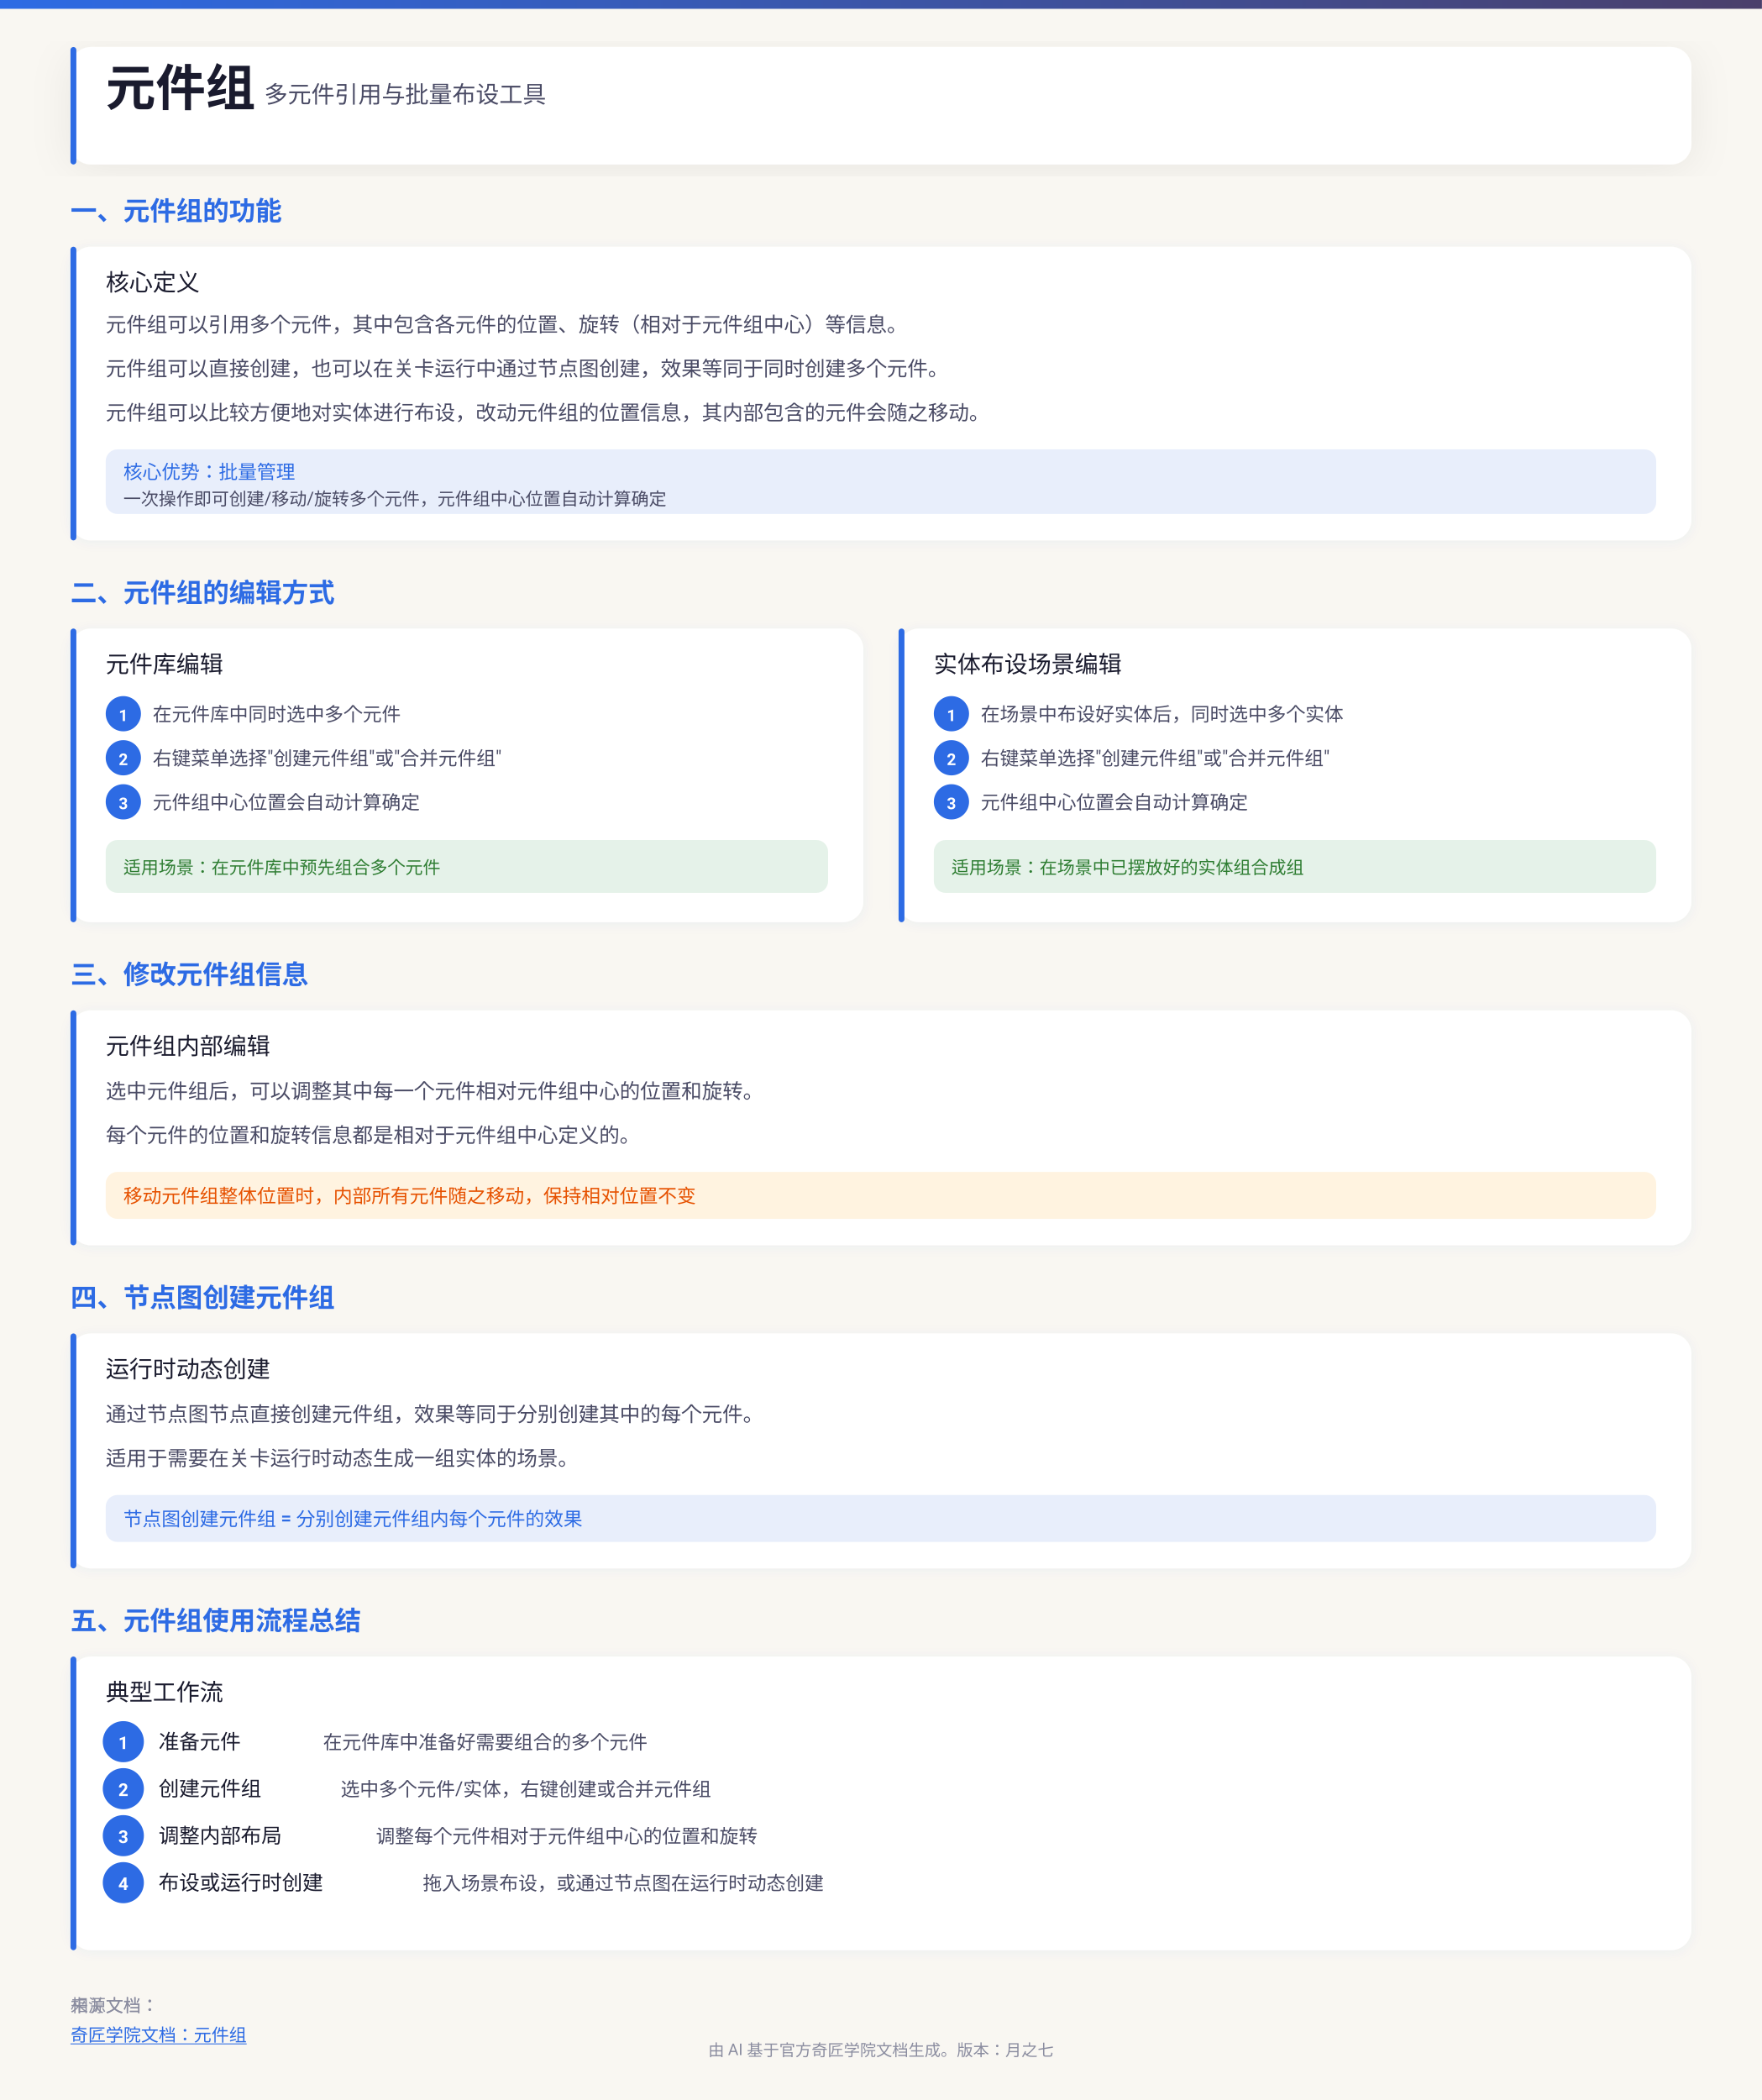
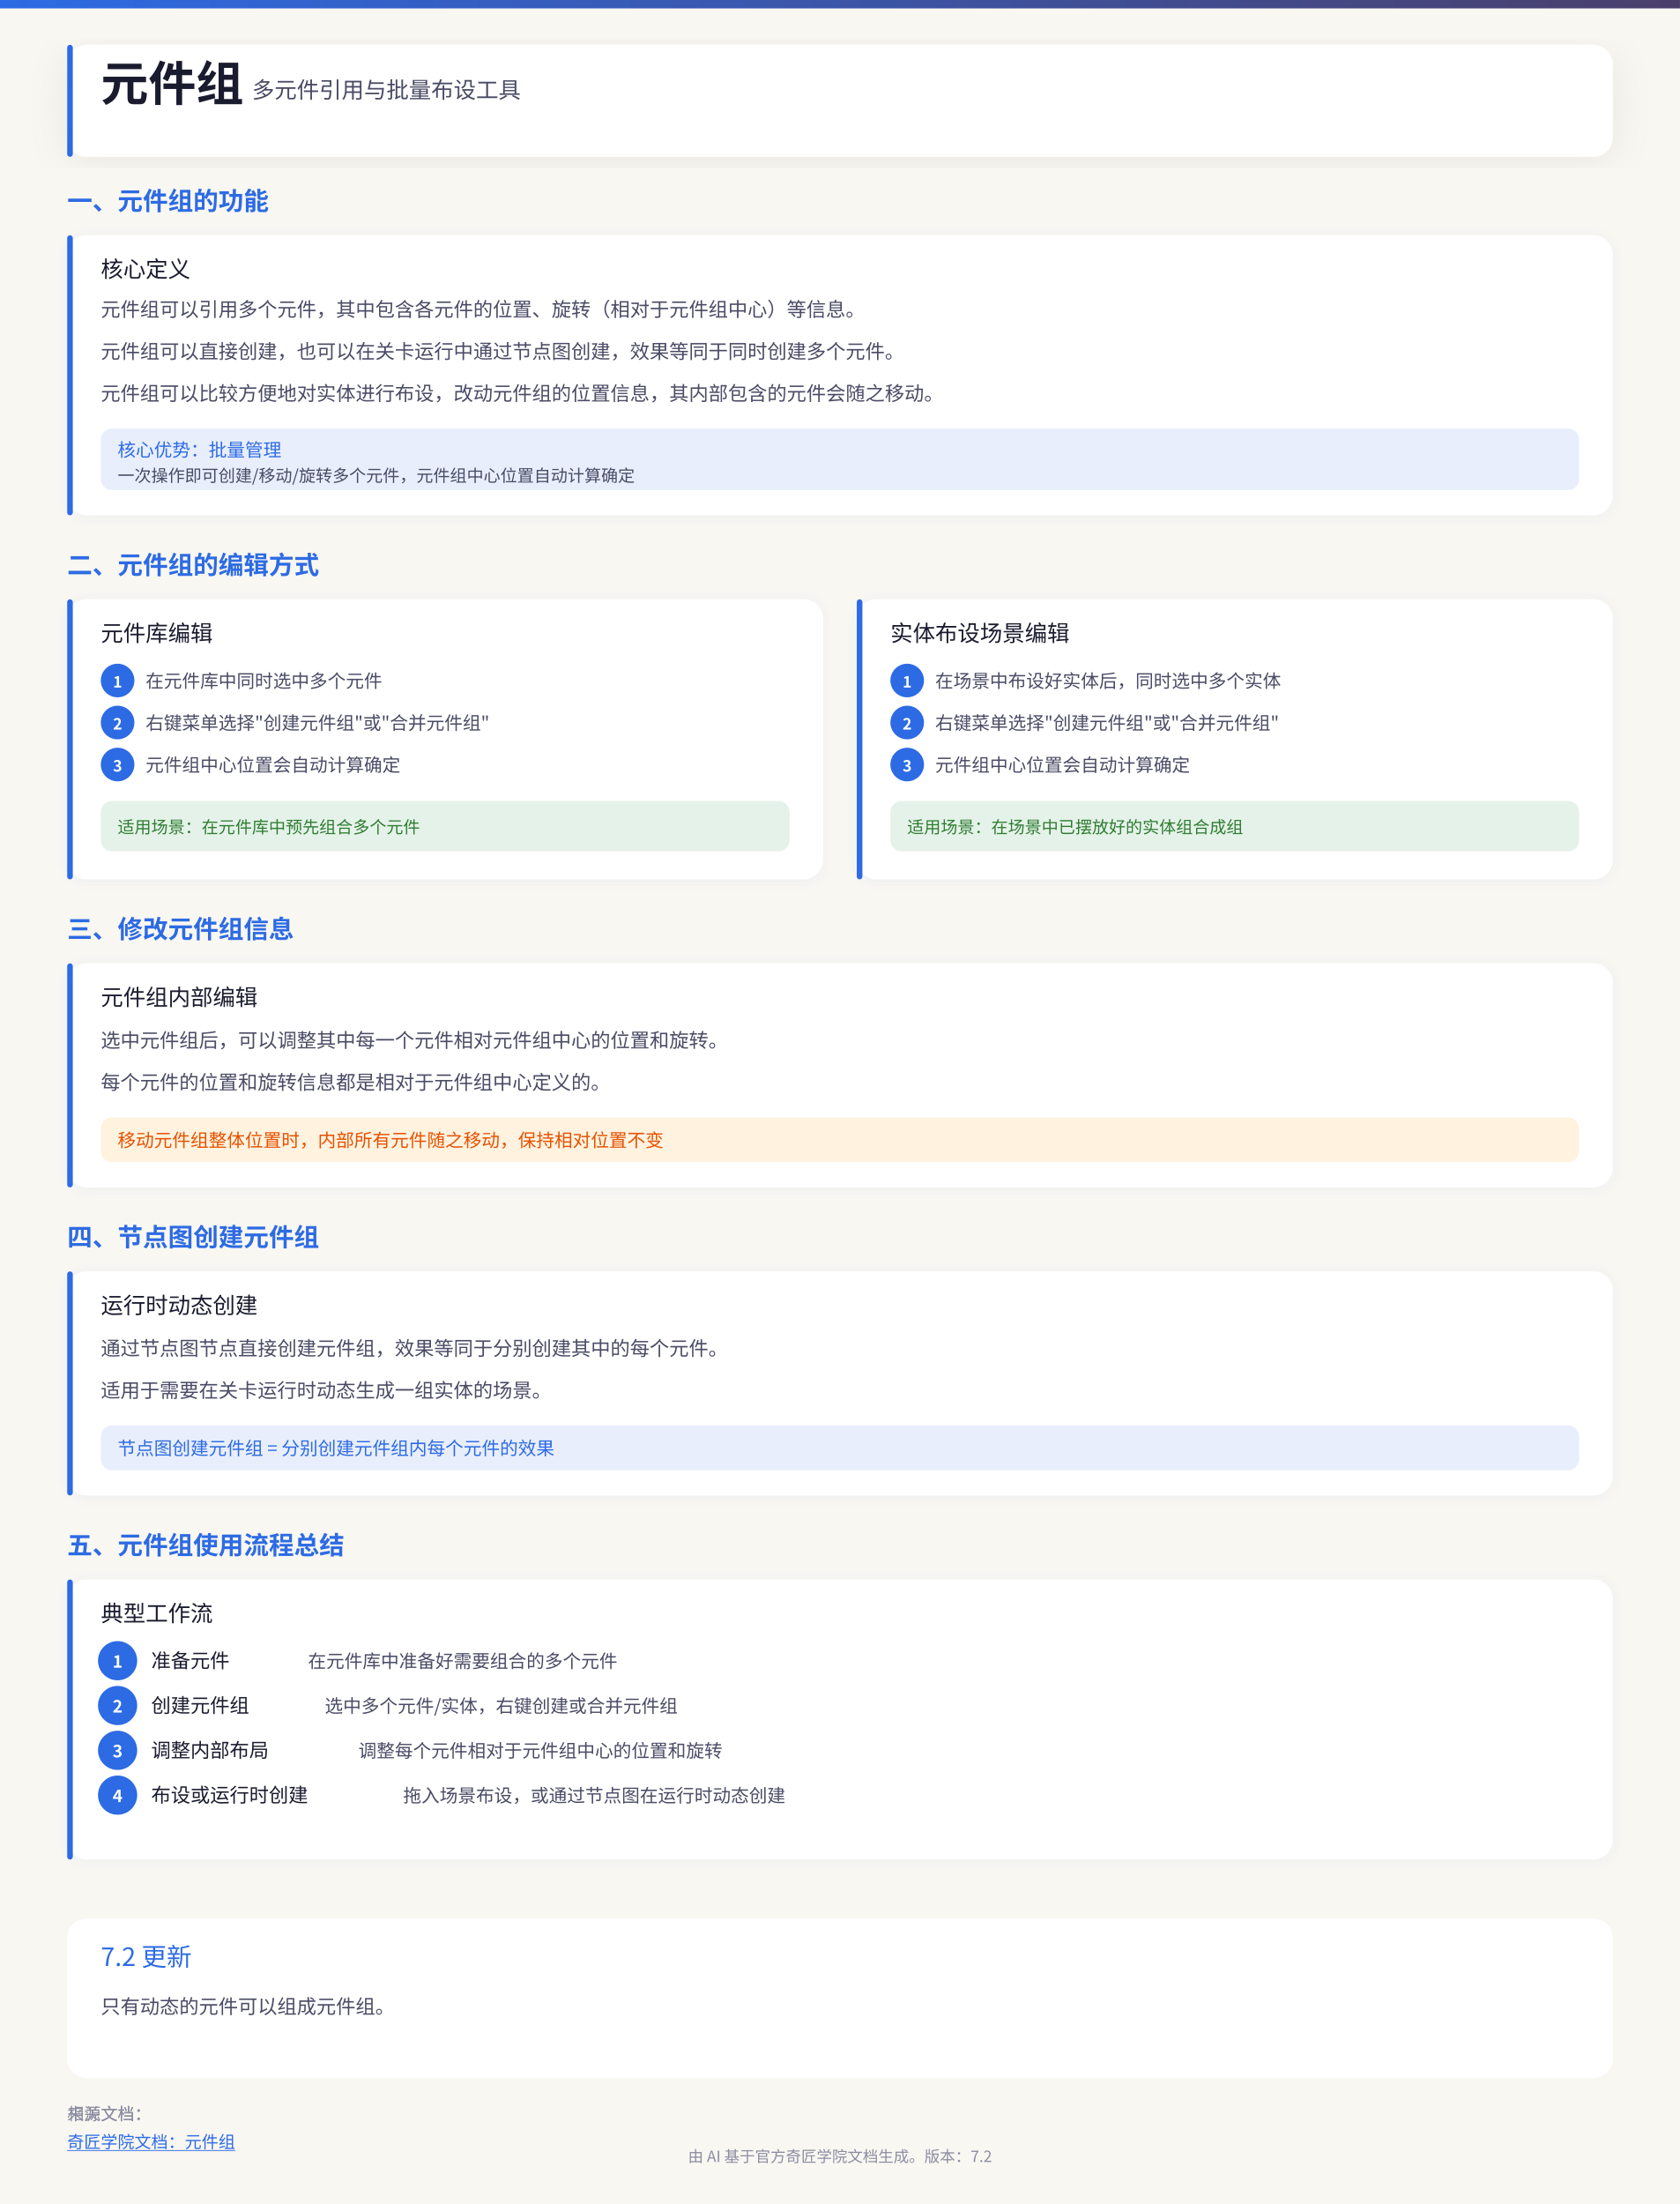
- <svg xmlns="http://www.w3.org/2000/svg" xmlns:xlink="http://www.w3.org/1999/xlink" viewBox="0 0 1200 1430">
+ <svg xmlns="http://www.w3.org/2000/svg" xmlns:xlink="http://www.w3.org/1999/xlink" viewBox="0 0 1200 1574">
  <defs>
    <linearGradient id="topGrad" x1="0" y1="0" x2="1200" y2="0" gradientUnits="userSpaceOnUse">
      <stop offset="0%" stop-color="#2D6BE4" />
      <stop offset="100%" stop-color="#4A3F6B" />
    </linearGradient>
    <filter id="card">
      <feDropShadow dx="0" dy="1" stdDeviation="4" flood-color="#2D6BE4" flood-opacity="0.06" />
    </filter>
    <filter id="elevated">
      <feDropShadow dx="0" dy="4" stdDeviation="14" flood-color="#000" flood-opacity="0.07" />
    </filter>
  </defs>
  <style>
-   text { font-family: 'HYWenHei 85W','Noto Sans SC','PingFang SC','Roboto',sans-serif; }
+   text { font-family: 'Noto Sans CJK SC','HYWenHei 85W','Noto Sans SC','PingFang SC','Roboto',sans-serif; }
</style>
-   <rect width="1200" height="1430" fill="#F9F7F2" />
+   <rect width="1200" height="1574" fill="#F9F7F2" />
  <rect width="1200" height="6" fill="url(#topGrad)" />
  <rect x="48" y="32" width="1104" height="80" rx="14" fill="#fff" filter="url(#elevated)" />
  <rect x="48" y="32" width="4" height="80" rx="2" fill="#2D6BE4" />
  <text x="72" y="72" fill="#1A1B2E" font-size="34" font-weight="bold">元件组</text>
  <text x="180" y="70" fill="#4A4B65" font-size="16">多元件引用与批量布设工具</text>
  <text x="48" y="150" fill="#2D6BE4" font-size="18" font-weight="700">一、元件组的功能</text>
  <rect x="48" y="168" width="1104" height="200" rx="14" fill="#fff" filter="url(#card)" />
  <rect x="48" y="168" width="4" height="200" rx="2" fill="#2D6BE4" />
  <text x="72" y="198" fill="#1A1B2E" font-size="16" font-weight="500">核心定义</text>
  <text x="72" y="226" fill="#4A4B65" font-size="14">元件组可以引用多个元件，其中包含各元件的位置、旋转（相对于元件组中心）等信息。</text>
  <text x="72" y="256" fill="#4A4B65" font-size="14">元件组可以直接创建，也可以在关卡运行中通过节点图创建，效果等同于同时创建多个元件。</text>
  <text x="72" y="286" fill="#4A4B65" font-size="14">元件组可以比较方便地对实体进行布设，改动元件组的位置信息，其内部包含的元件会随之移动。</text>
  <rect x="72" y="306" width="1056" height="44" rx="8" fill="#E8EEFB" />
  <text x="84" y="326" fill="#2D6BE4" font-size="13" font-weight="500">核心优势：批量管理</text>
  <text x="84" y="344" fill="#4A4B65" font-size="12">一次操作即可创建/移动/旋转多个元件，元件组中心位置自动计算确定</text>
  <text x="48" y="410" fill="#2D6BE4" font-size="18" font-weight="700">二、元件组的编辑方式</text>
  <rect x="48" y="428" width="540" height="200" rx="14" fill="#fff" filter="url(#card)" />
  <rect x="48" y="428" width="4" height="200" rx="2" fill="#2D6BE4" />
  <text x="72" y="458" fill="#1A1B2E" font-size="16" font-weight="500">元件库编辑</text>
  <circle cx="84" cy="486" r="12" fill="#2D6BE4" />
  <text x="84" y="491" fill="#fff" font-size="11" text-anchor="middle" font-weight="700">1</text>
  <text x="104" y="491" fill="#4A4B65" font-size="13">在元件库中同时选中多个元件</text>
  <circle cx="84" cy="516" r="12" fill="#2D6BE4" />
  <text x="84" y="521" fill="#fff" font-size="11" text-anchor="middle" font-weight="700">2</text>
  <text x="104" y="521" fill="#4A4B65" font-size="13">右键菜单选择"创建元件组"或"合并元件组"</text>
  <circle cx="84" cy="546" r="12" fill="#2D6BE4" />
  <text x="84" y="551" fill="#fff" font-size="11" text-anchor="middle" font-weight="700">3</text>
  <text x="104" y="551" fill="#4A4B65" font-size="13">元件组中心位置会自动计算确定</text>
  <rect x="72" y="572" width="492" height="36" rx="8" fill="#E5F2E9" />
  <text x="84" y="595" fill="#2E7D32" font-size="12" font-weight="500">适用场景：在元件库中预先组合多个元件</text>
  <rect x="612" y="428" width="540" height="200" rx="14" fill="#fff" filter="url(#card)" />
  <rect x="612" y="428" width="4" height="200" rx="2" fill="#2D6BE4" />
  <text x="636" y="458" fill="#1A1B2E" font-size="16" font-weight="500">实体布设场景编辑</text>
  <circle cx="648" cy="486" r="12" fill="#2D6BE4" />
  <text x="648" y="491" fill="#fff" font-size="11" text-anchor="middle" font-weight="700">1</text>
  <text x="668" y="491" fill="#4A4B65" font-size="13">在场景中布设好实体后，同时选中多个实体</text>
  <circle cx="648" cy="516" r="12" fill="#2D6BE4" />
  <text x="648" y="521" fill="#fff" font-size="11" text-anchor="middle" font-weight="700">2</text>
  <text x="668" y="521" fill="#4A4B65" font-size="13">右键菜单选择"创建元件组"或"合并元件组"</text>
  <circle cx="648" cy="546" r="12" fill="#2D6BE4" />
  <text x="648" y="551" fill="#fff" font-size="11" text-anchor="middle" font-weight="700">3</text>
  <text x="668" y="551" fill="#4A4B65" font-size="13">元件组中心位置会自动计算确定</text>
  <rect x="636" y="572" width="492" height="36" rx="8" fill="#E5F2E9" />
  <text x="648" y="595" fill="#2E7D32" font-size="12" font-weight="500">适用场景：在场景中已摆放好的实体组合成组</text>
  <text x="48" y="670" fill="#2D6BE4" font-size="18" font-weight="700">三、修改元件组信息</text>
  <rect x="48" y="688" width="1104" height="160" rx="14" fill="#fff" filter="url(#card)" />
  <rect x="48" y="688" width="4" height="160" rx="2" fill="#2D6BE4" />
  <text x="72" y="718" fill="#1A1B2E" font-size="16" font-weight="500">元件组内部编辑</text>
  <text x="72" y="748" fill="#4A4B65" font-size="14">选中元件组后，可以调整其中每一个元件相对元件组中心的位置和旋转。</text>
  <text x="72" y="778" fill="#4A4B65" font-size="14">每个元件的位置和旋转信息都是相对于元件组中心定义的。</text>
  <rect x="72" y="798" width="1056" height="32" rx="8" fill="#FFF3E0" />
  <text x="84" y="819" fill="#E65100" font-size="13" font-weight="500">移动元件组整体位置时，内部所有元件随之移动，保持相对位置不变</text>
  <text x="48" y="890" fill="#2D6BE4" font-size="18" font-weight="700">四、节点图创建元件组</text>
  <rect x="48" y="908" width="1104" height="160" rx="14" fill="#fff" filter="url(#card)" />
  <rect x="48" y="908" width="4" height="160" rx="2" fill="#2D6BE4" />
  <text x="72" y="938" fill="#1A1B2E" font-size="16" font-weight="500">运行时动态创建</text>
  <text x="72" y="968" fill="#4A4B65" font-size="14">通过节点图节点直接创建元件组，效果等同于分别创建其中的每个元件。</text>
  <text x="72" y="998" fill="#4A4B65" font-size="14">适用于需要在关卡运行时动态生成一组实体的场景。</text>
  <rect x="72" y="1018" width="1056" height="32" rx="8" fill="#E8EEFB" />
  <text x="84" y="1039" fill="#2D6BE4" font-size="13" font-weight="500">节点图创建元件组 = 分别创建元件组内每个元件的效果</text>
  <text x="48" y="1110" fill="#2D6BE4" font-size="18" font-weight="700">五、元件组使用流程总结</text>
  <rect x="48" y="1128" width="1104" height="200" rx="14" fill="#fff" filter="url(#card)" />
  <rect x="48" y="1128" width="4" height="200" rx="2" fill="#2D6BE4" />
  <text x="72" y="1158" fill="#1A1B2E" font-size="16" font-weight="500">典型工作流</text>
  <circle cx="84" cy="1186" r="14" fill="#2D6BE4" />
  <text x="84" y="1191" fill="#fff" font-size="12" text-anchor="middle" font-weight="700">1</text>
  <text x="108" y="1191" fill="#1A1B2E" font-size="14" font-weight="500">准备元件</text>
  <text x="220" y="1191" fill="#4A4B65" font-size="13">在元件库中准备好需要组合的多个元件</text>
  <circle cx="84" cy="1218" r="14" fill="#2D6BE4" />
  <text x="84" y="1223" fill="#fff" font-size="12" text-anchor="middle" font-weight="700">2</text>
  <text x="108" y="1223" fill="#1A1B2E" font-size="14" font-weight="500">创建元件组</text>
  <text x="232" y="1223" fill="#4A4B65" font-size="13">选中多个元件/实体，右键创建或合并元件组</text>
  <circle cx="84" cy="1250" r="14" fill="#2D6BE4" />
  <text x="84" y="1255" fill="#fff" font-size="12" text-anchor="middle" font-weight="700">3</text>
  <text x="108" y="1255" fill="#1A1B2E" font-size="14" font-weight="500">调整内部布局</text>
  <text x="256" y="1255" fill="#4A4B65" font-size="13">调整每个元件相对于元件组中心的位置和旋转</text>
  <circle cx="84" cy="1282" r="14" fill="#2D6BE4" />
  <text x="84" y="1287" fill="#fff" font-size="12" text-anchor="middle" font-weight="700">4</text>
  <text x="108" y="1287" fill="#1A1B2E" font-size="14" font-weight="500">布设或运行时创建</text>
  <text x="288" y="1287" fill="#4A4B65" font-size="13">拖入场景布设，或通过节点图在运行时动态创建</text>
-   <text x="48" y="1370" fill="#8B8DA0" font-size="12">来源文档：</text>
-   <text x="48" y="1370" fill="#8B8DA0" font-size="12" font-family="'HYWenHei 85W','Noto Sans SC','PingFang SC','Roboto',sans-serif">相关文档：</text>
+   <text x="48" y="1514" fill="#8B8DA0" font-size="12">来源文档：</text>
+   <text x="48" y="1514" fill="#8B8DA0" font-size="12" font-family="'Noto Sans CJK SC','HYWenHei 85W','Noto Sans SC','PingFang SC','Roboto',sans-serif">相关文档：</text>
  <a xlink:href="https://act.mihoyo.com/ys/ugc/tutorial/detail/mhzhzb9rw0uy" target="_blank">
-     <text x="48" y="1390" fill="#2D6BE4" font-size="12" text-decoration="underline" font-family="'HYWenHei 85W','Noto Sans SC','PingFang SC','Roboto',sans-serif">奇匠学院文档：元件组</text>
+     <text x="48" y="1534" fill="#2D6BE4" font-size="12" text-decoration="underline" font-family="'Noto Sans CJK SC','HYWenHei 85W','Noto Sans SC','PingFang SC','Roboto',sans-serif">奇匠学院文档：元件组</text>
  </a>
-   <text x="600" y="1400" fill="#8B8DA0" font-size="11" text-anchor="middle">由 AI 基于官方奇匠学院文档生成。版本：月之七</text>
+   <text x="600" y="1544" fill="#8B8DA0" font-size="11" text-anchor="middle">由 AI 基于官方奇匠学院文档生成。版本：7.2</text>
+   <g font-family="Noto Sans CJK SC, sans-serif">
+     <rect x="48" y="1370" width="1104" height="114" rx="14" fill="#fff" />
+     <text x="72" y="1404" font-size="18" fill="#2D6BE4">7.2 更新</text>
+     <text x="72" y="1438" font-size="14" fill="#4A4B65">只有动态的元件可以组成元件组。</text>
+   </g>
</svg>
